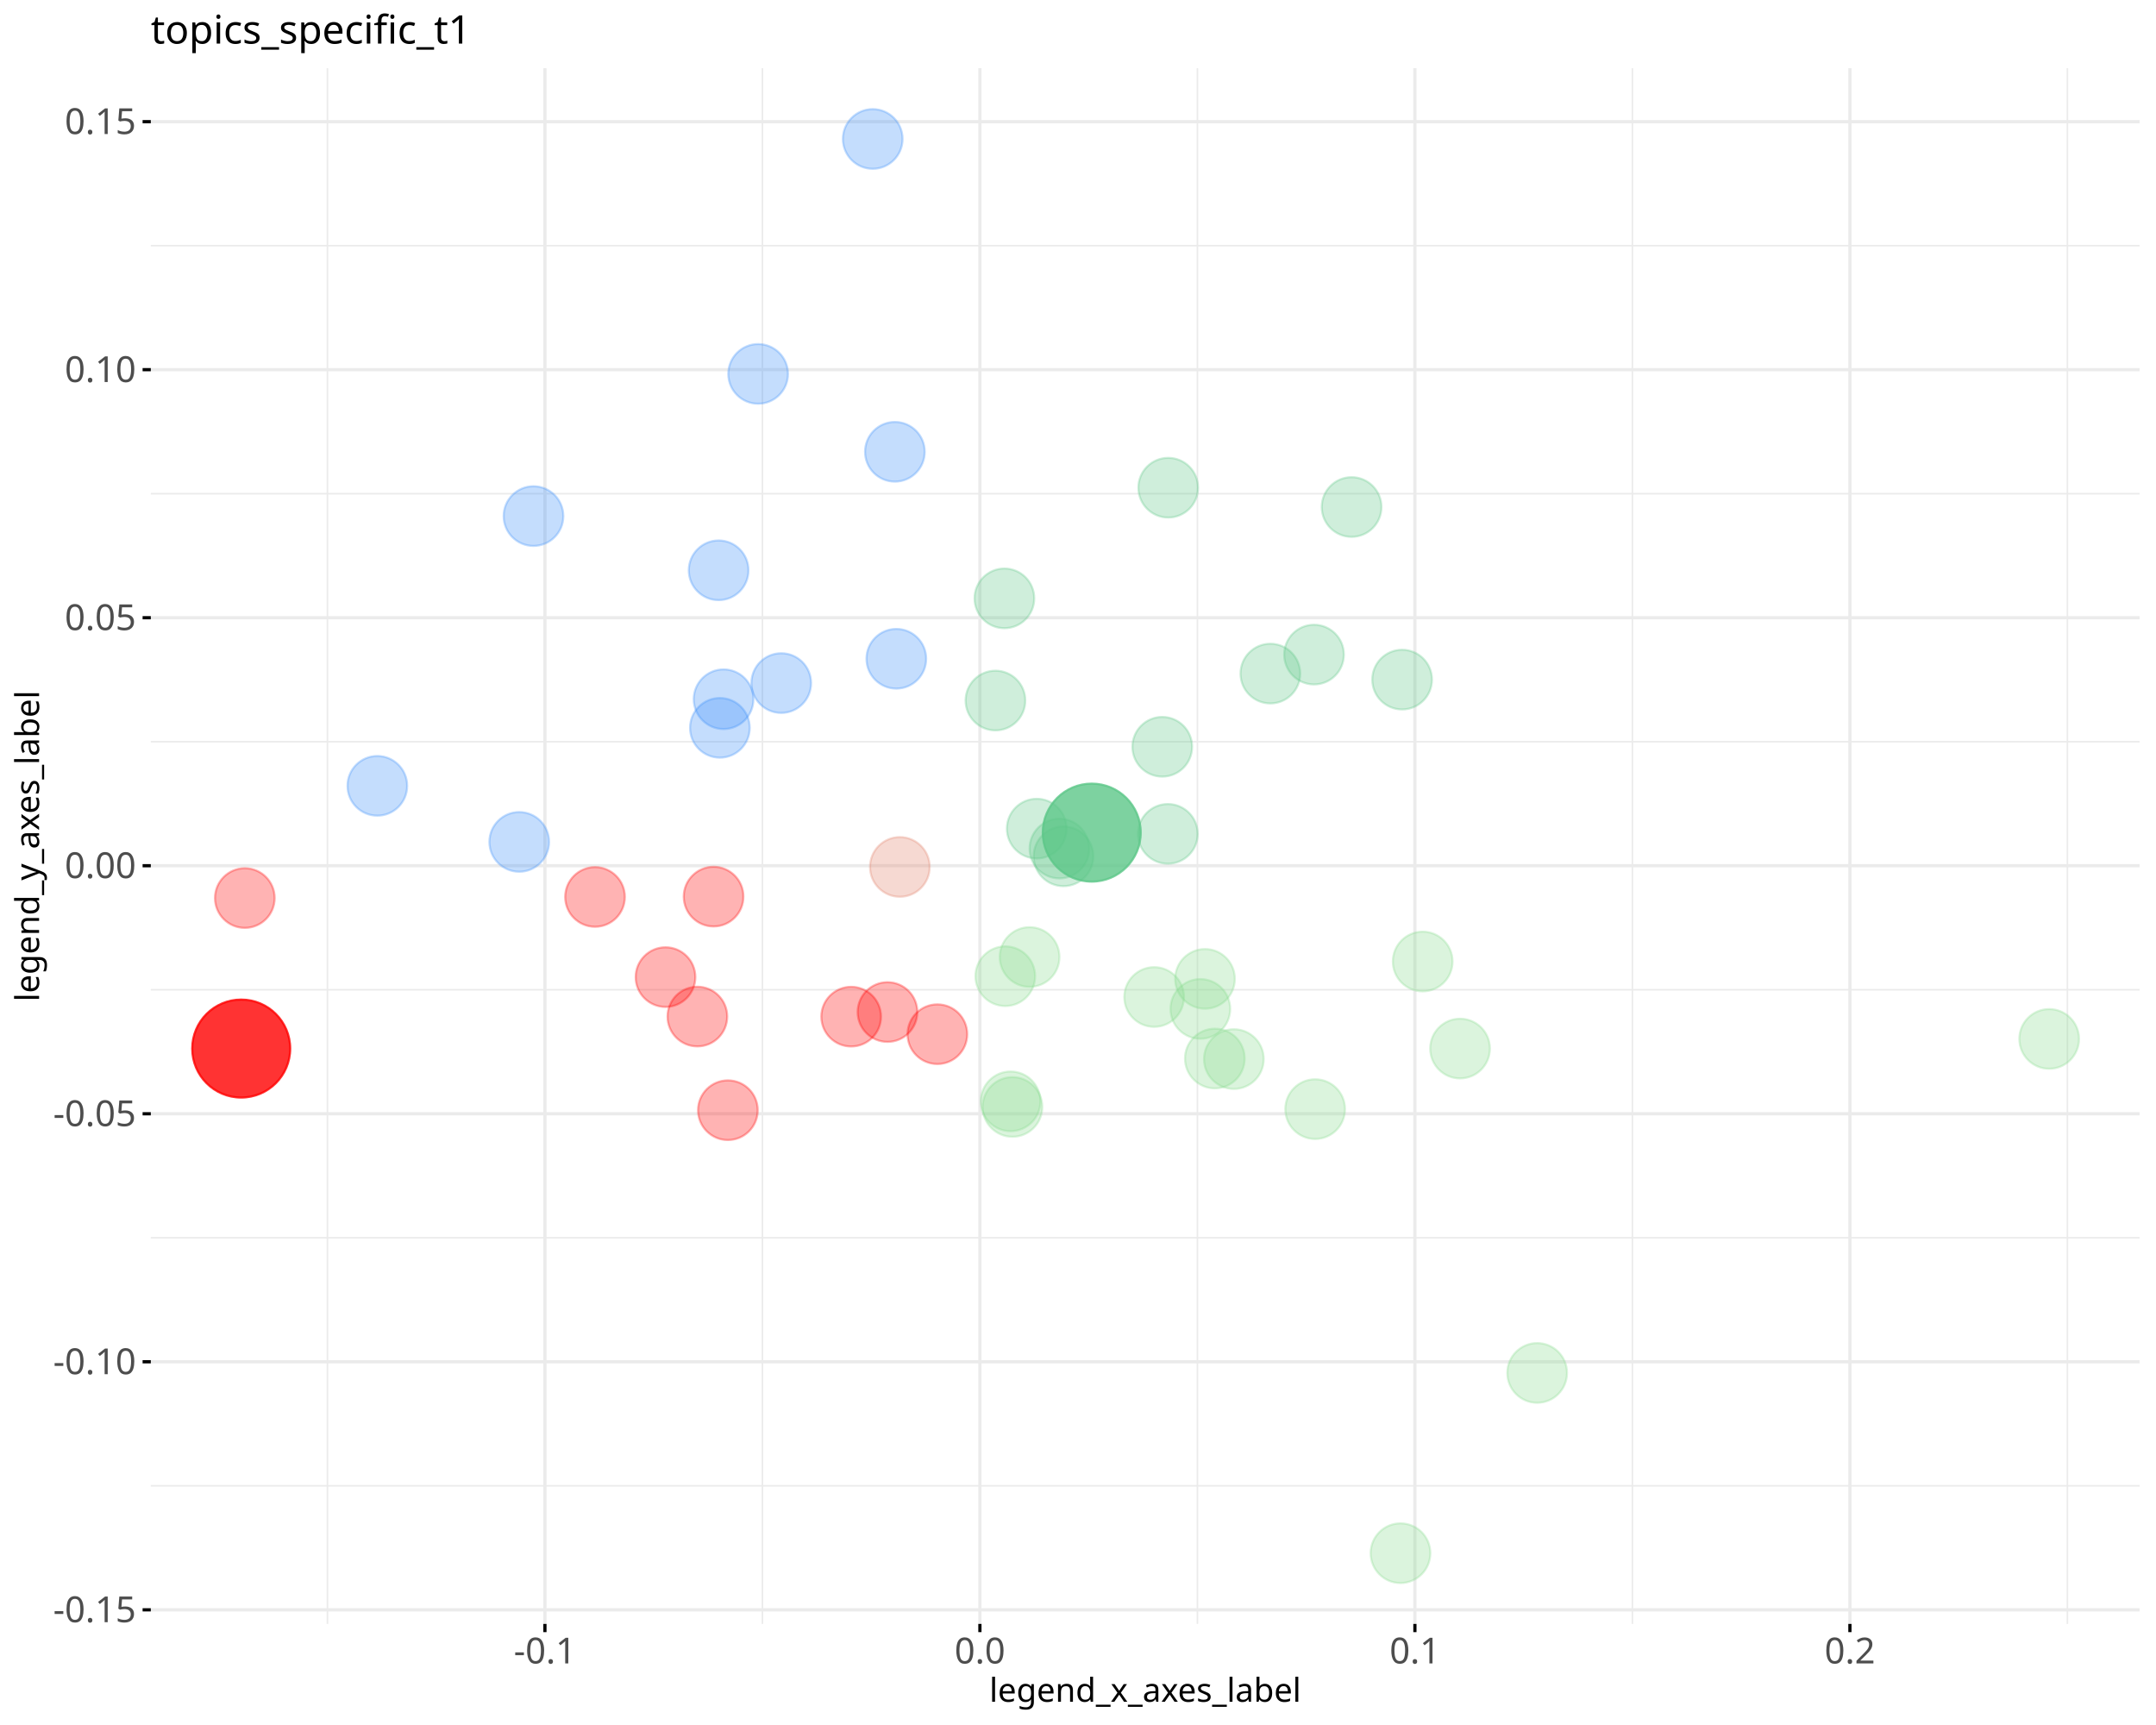
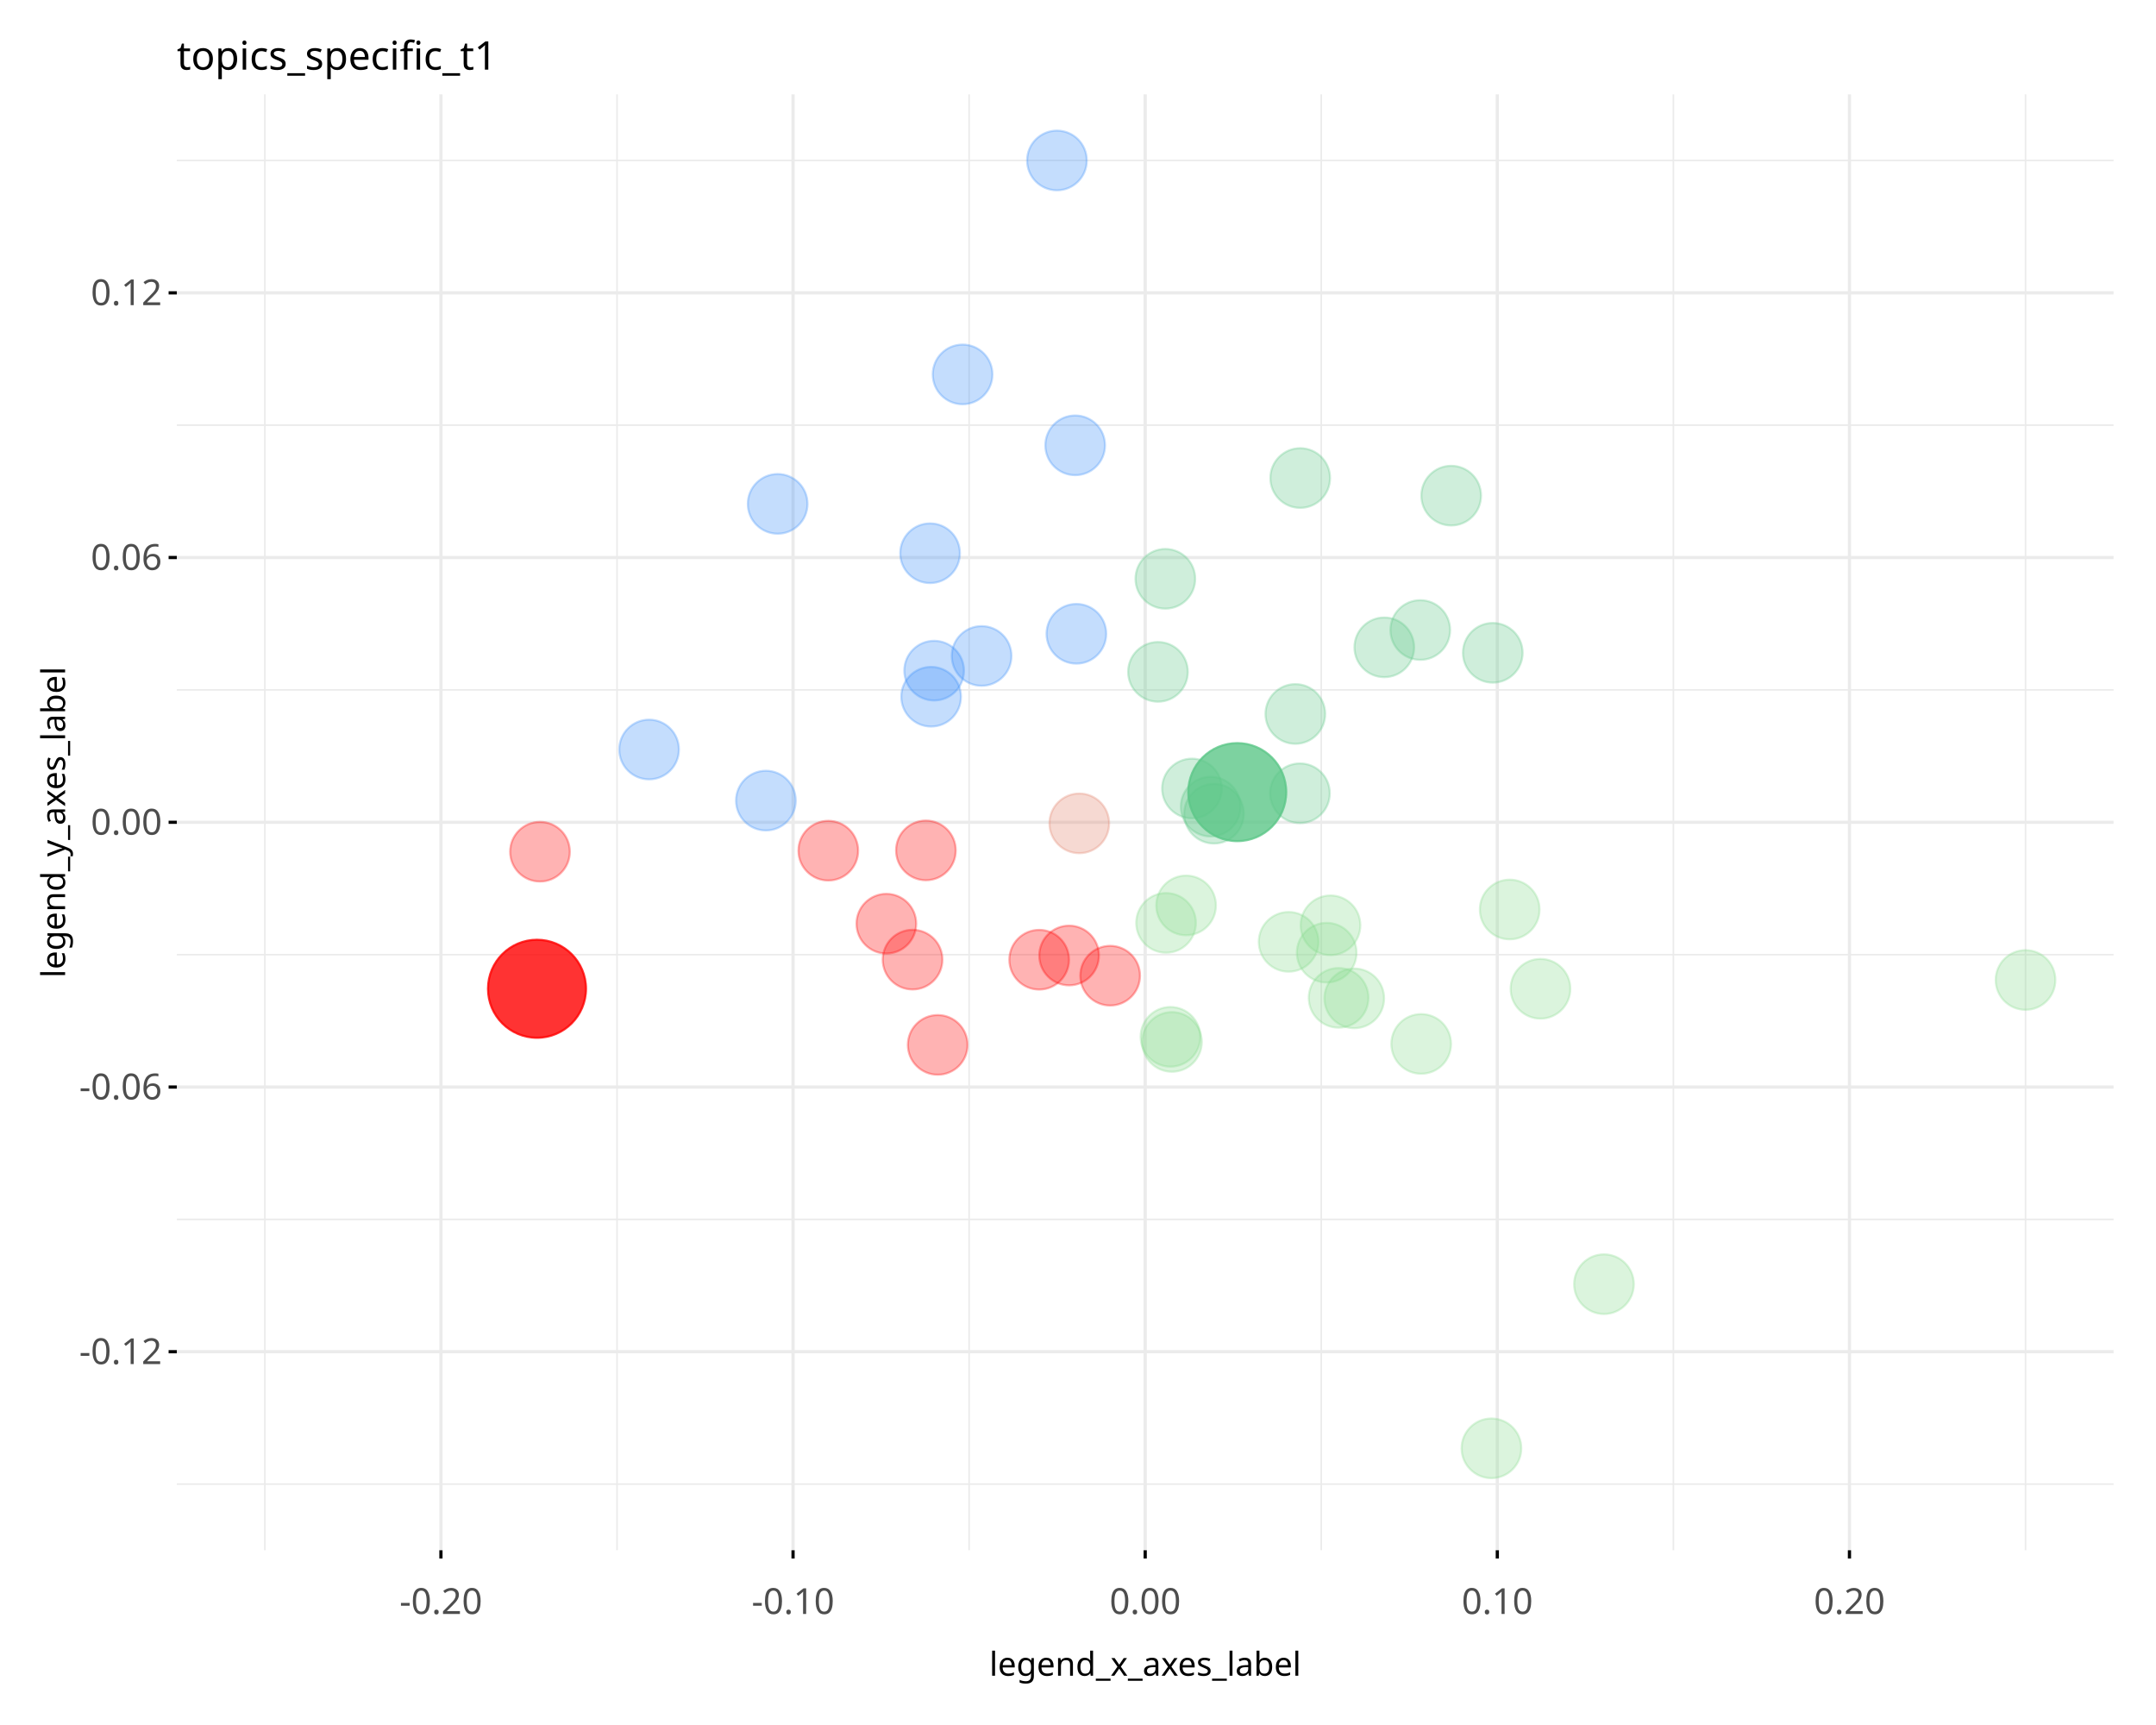
<svg xmlns="http://www.w3.org/2000/svg" class="svglite" data-engine-version="2.0" width="720.00pt" height="576.00pt" viewBox="0 0 720.00 576.00">
  <defs>
    <style type="text/css">
    .svglite line, .svglite polyline, .svglite polygon, .svglite path, .svglite rect, .svglite circle {
      fill: none;
      stroke: #000000;
      stroke-linecap: round;
      stroke-linejoin: round;
      stroke-miterlimit: 10.00;
    }
  </style>
  </defs>
  <rect width="100%" height="100%" style="stroke: none; fill: #FFFFFF;" />
  <defs>
    <clipPath id="cpMC4wMHw3MjAuMDB8MC4wMHw1NzYuMDA=">
      <rect x="0.00" y="0.00" width="720.00" height="576.00" />
    </clipPath>
  </defs>
  <g clip-path="url(#cpMC4wMHw3MjAuMDB8MC4wMHw1NzYuMDA=)">
- </g>
-   <defs>
-     <clipPath id="cpNTAuMzZ8NzE0LjUyfDIyLjc4fDU0Mi4yNQ==">
-       <rect x="50.36" y="22.78" width="664.16" height="519.46" />
-     </clipPath>
-   </defs>
-   <g clip-path="url(#cpNTAuMzZ8NzE0LjUyfDIyLjc4fDU0Mi4yNQ==)">
-     <polyline points="50.36,496.13 714.52,496.13 " style="stroke-width: 0.53; stroke: #EBEBEB; stroke-linecap: butt;" />
-     <polyline points="50.36,413.31 714.52,413.31 " style="stroke-width: 0.53; stroke: #EBEBEB; stroke-linecap: butt;" />
-     <polyline points="50.36,330.49 714.52,330.49 " style="stroke-width: 0.53; stroke: #EBEBEB; stroke-linecap: butt;" />
-     <polyline points="50.36,247.67 714.52,247.67 " style="stroke-width: 0.53; stroke: #EBEBEB; stroke-linecap: butt;" />
-     <polyline points="50.36,164.85 714.52,164.85 " style="stroke-width: 0.53; stroke: #EBEBEB; stroke-linecap: butt;" />
-     <polyline points="50.36,82.03 714.52,82.03 " style="stroke-width: 0.53; stroke: #EBEBEB; stroke-linecap: butt;" />
-     <polyline points="109.35,542.25 109.35,22.78 " style="stroke-width: 0.53; stroke: #EBEBEB; stroke-linecap: butt;" />
-     <polyline points="254.61,542.25 254.61,22.78 " style="stroke-width: 0.53; stroke: #EBEBEB; stroke-linecap: butt;" />
-     <polyline points="399.88,542.25 399.88,22.78 " style="stroke-width: 0.53; stroke: #EBEBEB; stroke-linecap: butt;" />
-     <polyline points="545.14,542.25 545.14,22.78 " style="stroke-width: 0.53; stroke: #EBEBEB; stroke-linecap: butt;" />
-     <polyline points="690.41,542.25 690.41,22.78 " style="stroke-width: 0.53; stroke: #EBEBEB; stroke-linecap: butt;" />
-     <polyline points="50.36,537.54 714.52,537.54 " style="stroke-width: 1.07; stroke: #EBEBEB; stroke-linecap: butt;" />
-     <polyline points="50.36,454.72 714.52,454.72 " style="stroke-width: 1.07; stroke: #EBEBEB; stroke-linecap: butt;" />
-     <polyline points="50.36,371.90 714.52,371.90 " style="stroke-width: 1.07; stroke: #EBEBEB; stroke-linecap: butt;" />
-     <polyline points="50.36,289.08 714.52,289.08 " style="stroke-width: 1.07; stroke: #EBEBEB; stroke-linecap: butt;" />
-     <polyline points="50.36,206.26 714.52,206.26 " style="stroke-width: 1.07; stroke: #EBEBEB; stroke-linecap: butt;" />
-     <polyline points="50.36,123.44 714.52,123.44 " style="stroke-width: 1.07; stroke: #EBEBEB; stroke-linecap: butt;" />
-     <polyline points="50.36,40.62 714.52,40.62 " style="stroke-width: 1.07; stroke: #EBEBEB; stroke-linecap: butt;" />
-     <polyline points="181.98,542.25 181.98,22.78 " style="stroke-width: 1.07; stroke: #EBEBEB; stroke-linecap: butt;" />
-     <polyline points="327.24,542.25 327.24,22.78 " style="stroke-width: 1.07; stroke: #EBEBEB; stroke-linecap: butt;" />
-     <polyline points="472.51,542.25 472.51,22.78 " style="stroke-width: 1.07; stroke: #EBEBEB; stroke-linecap: butt;" />
-     <polyline points="617.78,542.25 617.78,22.78 " style="stroke-width: 1.07; stroke: #EBEBEB; stroke-linecap: butt;" />
-     <circle cx="335.42" cy="199.80" r="9.96" style="stroke-width: 0.71; stroke: #5DC688; stroke-opacity: 0.30; fill: #5DC688; fill-opacity: 0.30;" />
-     <circle cx="240.41" cy="243.03" r="9.96" style="stroke-width: 0.71; stroke: #398CF9; stroke-opacity: 0.30; fill: #398CF9; fill-opacity: 0.30;" />
-     <circle cx="239.99" cy="190.43" r="9.96" style="stroke-width: 0.71; stroke: #398CF9; stroke-opacity: 0.30; fill: #398CF9; fill-opacity: 0.30;" />
-     <circle cx="253.18" cy="124.85" r="9.96" style="stroke-width: 0.71; stroke: #398CF9; stroke-opacity: 0.30; fill: #398CF9; fill-opacity: 0.30;" />
-     <circle cx="438.82" cy="218.58" r="9.96" style="stroke-width: 0.71; stroke: #5DC688; stroke-opacity: 0.30; fill: #5DC688; fill-opacity: 0.30;" />
-     <circle cx="424.24" cy="224.92" r="9.96" style="stroke-width: 0.71; stroke: #5DC688; stroke-opacity: 0.30; fill: #5DC688; fill-opacity: 0.30;" />
-     <circle cx="260.90" cy="228.09" r="9.96" style="stroke-width: 0.71; stroke: #398CF9; stroke-opacity: 0.30; fill: #398CF9; fill-opacity: 0.30;" />
-     <circle cx="296.38" cy="337.93" r="9.96" style="stroke-width: 0.71; stroke: #FF0000; stroke-opacity: 0.30; fill: #FF0000; fill-opacity: 0.30;" />
-     <circle cx="684.33" cy="346.91" r="9.96" style="stroke-width: 0.71; stroke: #85DB8E; stroke-opacity: 0.30; fill: #85DB8E; fill-opacity: 0.30;" />
-     <circle cx="400.86" cy="336.89" r="9.96" style="stroke-width: 0.71; stroke: #85DB8E; stroke-opacity: 0.30; fill: #85DB8E; fill-opacity: 0.30;" />
-     <circle cx="284.25" cy="339.47" r="9.96" style="stroke-width: 0.71; stroke: #FF0000; stroke-opacity: 0.30; fill: #FF0000; fill-opacity: 0.30;" />
-     <circle cx="385.43" cy="332.91" r="9.96" style="stroke-width: 0.71; stroke: #85DB8E; stroke-opacity: 0.30; fill: #85DB8E; fill-opacity: 0.30;" />
-     <circle cx="332.43" cy="233.92" r="9.96" style="stroke-width: 0.71; stroke: #5DC688; stroke-opacity: 0.30; fill: #5DC688; fill-opacity: 0.30;" />
-     <circle cx="402.41" cy="326.86" r="9.96" style="stroke-width: 0.71; stroke: #85DB8E; stroke-opacity: 0.30; fill: #85DB8E; fill-opacity: 0.30;" />
-     <circle cx="173.40" cy="281.12" r="9.96" style="stroke-width: 0.71; stroke: #398CF9; stroke-opacity: 0.30; fill: #398CF9; fill-opacity: 0.30;" />
-     <circle cx="468.24" cy="226.93" r="9.96" style="stroke-width: 0.71; stroke: #5DC688; stroke-opacity: 0.30; fill: #5DC688; fill-opacity: 0.30;" />
-     <circle cx="390.01" cy="278.44" r="9.96" style="stroke-width: 0.71; stroke: #5DC688; stroke-opacity: 0.30; fill: #5DC688; fill-opacity: 0.30;" />
-     <circle cx="300.51" cy="289.48" r="9.96" style="stroke-width: 0.71; stroke: #E07F6A; stroke-opacity: 0.30; fill: #E07F6A; fill-opacity: 0.30;" />
-     <circle cx="222.25" cy="326.27" r="9.96" style="stroke-width: 0.71; stroke: #FF0000; stroke-opacity: 0.30; fill: #FF0000; fill-opacity: 0.30;" />
-     <circle cx="355.15" cy="285.93" r="9.96" style="stroke-width: 0.71; stroke: #5DC688; stroke-opacity: 0.30; fill: #5DC688; fill-opacity: 0.30;" />
-     <circle cx="513.34" cy="458.44" r="9.96" style="stroke-width: 0.71; stroke: #85DB8E; stroke-opacity: 0.30; fill: #85DB8E; fill-opacity: 0.30;" />
-     <circle cx="451.37" cy="169.30" r="9.96" style="stroke-width: 0.71; stroke: #5DC688; stroke-opacity: 0.30; fill: #5DC688; fill-opacity: 0.30;" />
-     <circle cx="243.08" cy="370.71" r="9.96" style="stroke-width: 0.71; stroke: #FF0000; stroke-opacity: 0.30; fill: #FF0000; fill-opacity: 0.30;" />
-     <circle cx="198.71" cy="299.50" r="9.96" style="stroke-width: 0.71; stroke: #FF0000; stroke-opacity: 0.30; fill: #FF0000; fill-opacity: 0.30;" />
-     <circle cx="241.64" cy="233.48" r="9.96" style="stroke-width: 0.71; stroke: #398CF9; stroke-opacity: 0.30; fill: #398CF9; fill-opacity: 0.30;" />
-     <circle cx="353.80" cy="283.35" r="9.96" style="stroke-width: 0.71; stroke: #5DC688; stroke-opacity: 0.30; fill: #5DC688; fill-opacity: 0.30;" />
-     <circle cx="232.89" cy="339.44" r="9.96" style="stroke-width: 0.71; stroke: #FF0000; stroke-opacity: 0.30; fill: #FF0000; fill-opacity: 0.30;" />
-     <circle cx="126.01" cy="262.40" r="9.96" style="stroke-width: 0.71; stroke: #398CF9; stroke-opacity: 0.30; fill: #398CF9; fill-opacity: 0.30;" />
-     <circle cx="475.11" cy="321.06" r="9.96" style="stroke-width: 0.71; stroke: #85DB8E; stroke-opacity: 0.30; fill: #85DB8E; fill-opacity: 0.30;" />
-     <circle cx="390.13" cy="162.85" r="9.96" style="stroke-width: 0.71; stroke: #5DC688; stroke-opacity: 0.30; fill: #5DC688; fill-opacity: 0.30;" />
-     <circle cx="178.16" cy="172.33" r="9.96" style="stroke-width: 0.71; stroke: #398CF9; stroke-opacity: 0.30; fill: #398CF9; fill-opacity: 0.30;" />
-     <circle cx="291.45" cy="46.40" r="9.96" style="stroke-width: 0.71; stroke: #398CF9; stroke-opacity: 0.30; fill: #398CF9; fill-opacity: 0.30;" />
-     <circle cx="335.72" cy="325.96" r="9.96" style="stroke-width: 0.71; stroke: #85DB8E; stroke-opacity: 0.30; fill: #85DB8E; fill-opacity: 0.30;" />
-     <circle cx="313.04" cy="345.33" r="9.96" style="stroke-width: 0.71; stroke: #FF0000; stroke-opacity: 0.30; fill: #FF0000; fill-opacity: 0.30;" />
-     <circle cx="412.05" cy="353.64" r="9.96" style="stroke-width: 0.71; stroke: #85DB8E; stroke-opacity: 0.30; fill: #85DB8E; fill-opacity: 0.30;" />
-     <circle cx="388.14" cy="249.36" r="9.96" style="stroke-width: 0.71; stroke: #5DC688; stroke-opacity: 0.30; fill: #5DC688; fill-opacity: 0.30;" />
-     <circle cx="487.59" cy="350.13" r="9.96" style="stroke-width: 0.71; stroke: #85DB8E; stroke-opacity: 0.30; fill: #85DB8E; fill-opacity: 0.30;" />
-     <circle cx="346.22" cy="276.69" r="9.96" style="stroke-width: 0.71; stroke: #5DC688; stroke-opacity: 0.30; fill: #5DC688; fill-opacity: 0.30;" />
-     <circle cx="405.70" cy="353.45" r="9.96" style="stroke-width: 0.71; stroke: #85DB8E; stroke-opacity: 0.30; fill: #85DB8E; fill-opacity: 0.30;" />
-     <circle cx="81.76" cy="299.87" r="9.96" style="stroke-width: 0.71; stroke: #FF0000; stroke-opacity: 0.30; fill: #FF0000; fill-opacity: 0.30;" />
-     <circle cx="439.20" cy="370.35" r="9.96" style="stroke-width: 0.71; stroke: #85DB8E; stroke-opacity: 0.30; fill: #85DB8E; fill-opacity: 0.30;" />
-     <circle cx="337.49" cy="367.75" r="9.96" style="stroke-width: 0.71; stroke: #85DB8E; stroke-opacity: 0.30; fill: #85DB8E; fill-opacity: 0.30;" />
-     <circle cx="298.85" cy="150.86" r="9.96" style="stroke-width: 0.71; stroke: #398CF9; stroke-opacity: 0.30; fill: #398CF9; fill-opacity: 0.30;" />
-     <circle cx="238.30" cy="299.39" r="9.96" style="stroke-width: 0.71; stroke: #FF0000; stroke-opacity: 0.30; fill: #FF0000; fill-opacity: 0.30;" />
-     <circle cx="338.11" cy="369.62" r="9.96" style="stroke-width: 0.71; stroke: #85DB8E; stroke-opacity: 0.30; fill: #85DB8E; fill-opacity: 0.30;" />
-     <circle cx="467.70" cy="518.63" r="9.96" style="stroke-width: 0.71; stroke: #85DB8E; stroke-opacity: 0.30; fill: #85DB8E; fill-opacity: 0.30;" />
-     <circle cx="299.33" cy="219.97" r="9.96" style="stroke-width: 0.71; stroke: #398CF9; stroke-opacity: 0.30; fill: #398CF9; fill-opacity: 0.30;" />
-     <circle cx="343.84" cy="319.56" r="9.96" style="stroke-width: 0.71; stroke: #85DB8E; stroke-opacity: 0.30; fill: #85DB8E; fill-opacity: 0.30;" />
-     <circle cx="364.59" cy="278.02" r="16.36" style="stroke-width: 0.71; stroke: #5DC688; stroke-opacity: 0.80; fill: #5DC688; fill-opacity: 0.80;" />
-     <circle cx="80.55" cy="350.13" r="16.36" style="stroke-width: 0.71; stroke: #FF0000; stroke-opacity: 0.80; fill: #FF0000; fill-opacity: 0.80;" />
-   </g>
-   <g clip-path="url(#cpMC4wMHw3MjAuMDB8MC4wMHw1NzYuMDA=)">
-     <text x="45.43" y="541.67" text-anchor="end" style="font-size: 12.00px; fill: #4D4D4D; font-family: sans;" textLength="27.35px" lengthAdjust="spacingAndGlyphs">-0.15</text>
-     <text x="45.43" y="458.85" text-anchor="end" style="font-size: 12.00px; fill: #4D4D4D; font-family: sans;" textLength="27.35px" lengthAdjust="spacingAndGlyphs">-0.10</text>
-     <text x="45.43" y="376.03" text-anchor="end" style="font-size: 12.00px; fill: #4D4D4D; font-family: sans;" textLength="27.35px" lengthAdjust="spacingAndGlyphs">-0.05</text>
-     <text x="45.43" y="293.21" text-anchor="end" style="font-size: 12.00px; fill: #4D4D4D; font-family: sans;" textLength="23.36px" lengthAdjust="spacingAndGlyphs">0.00</text>
-     <text x="45.43" y="210.39" text-anchor="end" style="font-size: 12.00px; fill: #4D4D4D; font-family: sans;" textLength="23.36px" lengthAdjust="spacingAndGlyphs">0.05</text>
-     <text x="45.43" y="127.57" text-anchor="end" style="font-size: 12.00px; fill: #4D4D4D; font-family: sans;" textLength="23.36px" lengthAdjust="spacingAndGlyphs">0.10</text>
-     <text x="45.43" y="44.75" text-anchor="end" style="font-size: 12.00px; fill: #4D4D4D; font-family: sans;" textLength="23.36px" lengthAdjust="spacingAndGlyphs">0.15</text>
-     <polyline points="47.62,537.54 50.36,537.54 " style="stroke-width: 1.07; stroke-linecap: butt;" />
-     <polyline points="47.62,454.72 50.36,454.72 " style="stroke-width: 1.07; stroke-linecap: butt;" />
-     <polyline points="47.62,371.90 50.36,371.90 " style="stroke-width: 1.07; stroke-linecap: butt;" />
-     <polyline points="47.62,289.08 50.36,289.08 " style="stroke-width: 1.07; stroke-linecap: butt;" />
-     <polyline points="47.62,206.26 50.36,206.26 " style="stroke-width: 1.07; stroke-linecap: butt;" />
-     <polyline points="47.62,123.44 50.36,123.44 " style="stroke-width: 1.07; stroke-linecap: butt;" />
-     <polyline points="47.62,40.62 50.36,40.62 " style="stroke-width: 1.07; stroke-linecap: butt;" />
-     <polyline points="181.98,544.99 181.98,542.25 " style="stroke-width: 1.07; stroke-linecap: butt;" />
-     <polyline points="327.24,544.99 327.24,542.25 " style="stroke-width: 1.07; stroke-linecap: butt;" />
-     <polyline points="472.51,544.99 472.51,542.25 " style="stroke-width: 1.07; stroke-linecap: butt;" />
-     <polyline points="617.78,544.99 617.78,542.25 " style="stroke-width: 1.07; stroke-linecap: butt;" />
-     <text x="181.98" y="555.44" text-anchor="middle" style="font-size: 12.00px; fill: #4D4D4D; font-family: sans;" textLength="20.68px" lengthAdjust="spacingAndGlyphs">-0.1</text>
-     <text x="327.24" y="555.44" text-anchor="middle" style="font-size: 12.00px; fill: #4D4D4D; font-family: sans;" textLength="16.68px" lengthAdjust="spacingAndGlyphs">0.0</text>
-     <text x="472.51" y="555.44" text-anchor="middle" style="font-size: 12.00px; fill: #4D4D4D; font-family: sans;" textLength="16.68px" lengthAdjust="spacingAndGlyphs">0.1</text>
-     <text x="617.78" y="555.44" text-anchor="middle" style="font-size: 12.00px; fill: #4D4D4D; font-family: sans;" textLength="16.68px" lengthAdjust="spacingAndGlyphs">0.2</text>
-     <text x="382.44" y="568.24" text-anchor="middle" style="font-size: 11.00px; font-family: sans;" textLength="103.38px" lengthAdjust="spacingAndGlyphs">legend_x_axes_label</text>
-     <text transform="translate(13.05,282.51) rotate(-90)" text-anchor="middle" style="font-size: 11.00px; font-family: sans;" textLength="103.38px" lengthAdjust="spacingAndGlyphs">legend_y_axes_label</text>
-     <text x="50.36" y="14.56" style="font-size: 13.20px; font-family: sans;" textLength="104.21px" lengthAdjust="spacingAndGlyphs">topics_specific_t1</text>
+     <polyline points="59.05,495.56 705.83,495.56 " style="stroke-width: 0.53; stroke: #EBEBEB; stroke-linecap: butt;" />
+     <polyline points="59.05,407.17 705.83,407.17 " style="stroke-width: 0.53; stroke: #EBEBEB; stroke-linecap: butt;" />
+     <polyline points="59.05,318.77 705.83,318.77 " style="stroke-width: 0.53; stroke: #EBEBEB; stroke-linecap: butt;" />
+     <polyline points="59.05,230.37 705.83,230.37 " style="stroke-width: 0.53; stroke: #EBEBEB; stroke-linecap: butt;" />
+     <polyline points="59.05,141.97 705.83,141.97 " style="stroke-width: 0.53; stroke: #EBEBEB; stroke-linecap: butt;" />
+     <polyline points="59.05,53.58 705.83,53.58 " style="stroke-width: 0.53; stroke: #EBEBEB; stroke-linecap: butt;" />
+     <polyline points="88.45,517.66 88.45,31.48 " style="stroke-width: 0.53; stroke: #EBEBEB; stroke-linecap: butt;" />
+     <polyline points="206.05,517.66 206.05,31.48 " style="stroke-width: 0.53; stroke: #EBEBEB; stroke-linecap: butt;" />
+     <polyline points="323.64,517.66 323.64,31.48 " style="stroke-width: 0.53; stroke: #EBEBEB; stroke-linecap: butt;" />
+     <polyline points="441.24,517.66 441.24,31.48 " style="stroke-width: 0.53; stroke: #EBEBEB; stroke-linecap: butt;" />
+     <polyline points="558.83,517.66 558.83,31.48 " style="stroke-width: 0.53; stroke: #EBEBEB; stroke-linecap: butt;" />
+     <polyline points="676.43,517.66 676.43,31.48 " style="stroke-width: 0.53; stroke: #EBEBEB; stroke-linecap: butt;" />
+     <polyline points="59.05,451.36 705.83,451.36 " style="stroke-width: 1.07; stroke: #EBEBEB; stroke-linecap: butt;" />
+     <polyline points="59.05,362.97 705.83,362.97 " style="stroke-width: 1.07; stroke: #EBEBEB; stroke-linecap: butt;" />
+     <polyline points="59.05,274.57 705.83,274.57 " style="stroke-width: 1.07; stroke: #EBEBEB; stroke-linecap: butt;" />
+     <polyline points="59.05,186.17 705.83,186.17 " style="stroke-width: 1.07; stroke: #EBEBEB; stroke-linecap: butt;" />
+     <polyline points="59.05,97.78 705.83,97.78 " style="stroke-width: 1.07; stroke: #EBEBEB; stroke-linecap: butt;" />
+     <polyline points="147.25,517.66 147.25,31.48 " style="stroke-width: 1.07; stroke: #EBEBEB; stroke-linecap: butt;" />
+     <polyline points="264.84,517.66 264.84,31.48 " style="stroke-width: 1.07; stroke: #EBEBEB; stroke-linecap: butt;" />
+     <polyline points="382.44,517.66 382.44,31.48 " style="stroke-width: 1.07; stroke: #EBEBEB; stroke-linecap: butt;" />
+     <polyline points="500.03,517.66 500.03,31.48 " style="stroke-width: 1.07; stroke: #EBEBEB; stroke-linecap: butt;" />
+     <polyline points="617.63,517.66 617.63,31.48 " style="stroke-width: 1.07; stroke: #EBEBEB; stroke-linecap: butt;" />
+     <circle cx="389.17" cy="193.27" r="9.96" style="stroke-width: 0.71; stroke: #5DC688; stroke-opacity: 0.30; fill: #5DC688; fill-opacity: 0.30;" />
+     <circle cx="310.95" cy="232.64" r="9.96" style="stroke-width: 0.71; stroke: #398CF9; stroke-opacity: 0.30; fill: #398CF9; fill-opacity: 0.30;" />
+     <circle cx="310.60" cy="184.73" r="9.96" style="stroke-width: 0.71; stroke: #398CF9; stroke-opacity: 0.30; fill: #398CF9; fill-opacity: 0.30;" />
+     <circle cx="321.46" cy="125.02" r="9.96" style="stroke-width: 0.71; stroke: #398CF9; stroke-opacity: 0.30; fill: #398CF9; fill-opacity: 0.30;" />
+     <circle cx="474.30" cy="210.37" r="9.96" style="stroke-width: 0.71; stroke: #5DC688; stroke-opacity: 0.30; fill: #5DC688; fill-opacity: 0.30;" />
+     <circle cx="462.29" cy="216.15" r="9.96" style="stroke-width: 0.71; stroke: #5DC688; stroke-opacity: 0.30; fill: #5DC688; fill-opacity: 0.30;" />
+     <circle cx="327.81" cy="219.03" r="9.96" style="stroke-width: 0.71; stroke: #398CF9; stroke-opacity: 0.30; fill: #398CF9; fill-opacity: 0.30;" />
+     <circle cx="357.03" cy="319.05" r="9.96" style="stroke-width: 0.71; stroke: #FF0000; stroke-opacity: 0.30; fill: #FF0000; fill-opacity: 0.30;" />
+     <circle cx="676.43" cy="327.23" r="9.96" style="stroke-width: 0.71; stroke: #85DB8E; stroke-opacity: 0.30; fill: #85DB8E; fill-opacity: 0.30;" />
+     <circle cx="443.05" cy="318.11" r="9.96" style="stroke-width: 0.71; stroke: #85DB8E; stroke-opacity: 0.30; fill: #85DB8E; fill-opacity: 0.30;" />
+     <circle cx="347.04" cy="320.46" r="9.96" style="stroke-width: 0.71; stroke: #FF0000; stroke-opacity: 0.30; fill: #FF0000; fill-opacity: 0.30;" />
+     <circle cx="430.34" cy="314.49" r="9.96" style="stroke-width: 0.71; stroke: #85DB8E; stroke-opacity: 0.30; fill: #85DB8E; fill-opacity: 0.30;" />
+     <circle cx="386.71" cy="224.34" r="9.96" style="stroke-width: 0.71; stroke: #5DC688; stroke-opacity: 0.30; fill: #5DC688; fill-opacity: 0.30;" />
+     <circle cx="444.32" cy="308.97" r="9.96" style="stroke-width: 0.71; stroke: #85DB8E; stroke-opacity: 0.30; fill: #85DB8E; fill-opacity: 0.30;" />
+     <circle cx="255.77" cy="267.33" r="9.96" style="stroke-width: 0.71; stroke: #398CF9; stroke-opacity: 0.30; fill: #398CF9; fill-opacity: 0.30;" />
+     <circle cx="498.52" cy="217.98" r="9.96" style="stroke-width: 0.71; stroke: #5DC688; stroke-opacity: 0.30; fill: #5DC688; fill-opacity: 0.30;" />
+     <circle cx="434.12" cy="264.88" r="9.96" style="stroke-width: 0.71; stroke: #5DC688; stroke-opacity: 0.30; fill: #5DC688; fill-opacity: 0.30;" />
+     <circle cx="360.43" cy="274.93" r="9.96" style="stroke-width: 0.71; stroke: #E07F6A; stroke-opacity: 0.30; fill: #E07F6A; fill-opacity: 0.30;" />
+     <circle cx="296.00" cy="308.43" r="9.96" style="stroke-width: 0.71; stroke: #FF0000; stroke-opacity: 0.30; fill: #FF0000; fill-opacity: 0.30;" />
+     <circle cx="405.41" cy="271.70" r="9.96" style="stroke-width: 0.71; stroke: #5DC688; stroke-opacity: 0.30; fill: #5DC688; fill-opacity: 0.30;" />
+     <circle cx="535.65" cy="428.80" r="9.96" style="stroke-width: 0.71; stroke: #85DB8E; stroke-opacity: 0.30; fill: #85DB8E; fill-opacity: 0.30;" />
+     <circle cx="484.63" cy="165.50" r="9.96" style="stroke-width: 0.71; stroke: #5DC688; stroke-opacity: 0.30; fill: #5DC688; fill-opacity: 0.30;" />
+     <circle cx="313.15" cy="348.90" r="9.96" style="stroke-width: 0.71; stroke: #FF0000; stroke-opacity: 0.30; fill: #FF0000; fill-opacity: 0.30;" />
+     <circle cx="276.61" cy="284.05" r="9.96" style="stroke-width: 0.71; stroke: #FF0000; stroke-opacity: 0.30; fill: #FF0000; fill-opacity: 0.30;" />
+     <circle cx="311.96" cy="223.94" r="9.96" style="stroke-width: 0.71; stroke: #398CF9; stroke-opacity: 0.30; fill: #398CF9; fill-opacity: 0.30;" />
+     <circle cx="404.31" cy="269.35" r="9.96" style="stroke-width: 0.71; stroke: #5DC688; stroke-opacity: 0.30; fill: #5DC688; fill-opacity: 0.30;" />
+     <circle cx="304.75" cy="320.43" r="9.96" style="stroke-width: 0.71; stroke: #FF0000; stroke-opacity: 0.30; fill: #FF0000; fill-opacity: 0.30;" />
+     <circle cx="216.76" cy="250.27" r="9.96" style="stroke-width: 0.71; stroke: #398CF9; stroke-opacity: 0.30; fill: #398CF9; fill-opacity: 0.30;" />
+     <circle cx="504.17" cy="303.69" r="9.96" style="stroke-width: 0.71; stroke: #85DB8E; stroke-opacity: 0.30; fill: #85DB8E; fill-opacity: 0.30;" />
+     <circle cx="434.21" cy="159.62" r="9.96" style="stroke-width: 0.71; stroke: #5DC688; stroke-opacity: 0.30; fill: #5DC688; fill-opacity: 0.30;" />
+     <circle cx="259.70" cy="168.25" r="9.96" style="stroke-width: 0.71; stroke: #398CF9; stroke-opacity: 0.30; fill: #398CF9; fill-opacity: 0.30;" />
+     <circle cx="352.97" cy="53.58" r="9.96" style="stroke-width: 0.71; stroke: #398CF9; stroke-opacity: 0.30; fill: #398CF9; fill-opacity: 0.30;" />
+     <circle cx="389.41" cy="308.16" r="9.96" style="stroke-width: 0.71; stroke: #85DB8E; stroke-opacity: 0.30; fill: #85DB8E; fill-opacity: 0.30;" />
+     <circle cx="370.74" cy="325.79" r="9.96" style="stroke-width: 0.71; stroke: #FF0000; stroke-opacity: 0.30; fill: #FF0000; fill-opacity: 0.30;" />
+     <circle cx="452.26" cy="333.36" r="9.96" style="stroke-width: 0.71; stroke: #85DB8E; stroke-opacity: 0.30; fill: #85DB8E; fill-opacity: 0.30;" />
+     <circle cx="432.58" cy="238.40" r="9.96" style="stroke-width: 0.71; stroke: #5DC688; stroke-opacity: 0.30; fill: #5DC688; fill-opacity: 0.30;" />
+     <circle cx="514.45" cy="330.17" r="9.96" style="stroke-width: 0.71; stroke: #85DB8E; stroke-opacity: 0.30; fill: #85DB8E; fill-opacity: 0.30;" />
+     <circle cx="398.06" cy="263.29" r="9.96" style="stroke-width: 0.71; stroke: #5DC688; stroke-opacity: 0.30; fill: #5DC688; fill-opacity: 0.30;" />
+     <circle cx="447.03" cy="333.19" r="9.96" style="stroke-width: 0.71; stroke: #85DB8E; stroke-opacity: 0.30; fill: #85DB8E; fill-opacity: 0.30;" />
+     <circle cx="180.33" cy="284.39" r="9.96" style="stroke-width: 0.71; stroke: #FF0000; stroke-opacity: 0.30; fill: #FF0000; fill-opacity: 0.30;" />
+     <circle cx="474.61" cy="348.58" r="9.96" style="stroke-width: 0.71; stroke: #85DB8E; stroke-opacity: 0.30; fill: #85DB8E; fill-opacity: 0.30;" />
+     <circle cx="390.88" cy="346.21" r="9.96" style="stroke-width: 0.71; stroke: #85DB8E; stroke-opacity: 0.30; fill: #85DB8E; fill-opacity: 0.30;" />
+     <circle cx="359.06" cy="148.70" r="9.96" style="stroke-width: 0.71; stroke: #398CF9; stroke-opacity: 0.30; fill: #398CF9; fill-opacity: 0.30;" />
+     <circle cx="309.21" cy="283.96" r="9.96" style="stroke-width: 0.71; stroke: #FF0000; stroke-opacity: 0.30; fill: #FF0000; fill-opacity: 0.30;" />
+     <circle cx="391.38" cy="347.91" r="9.96" style="stroke-width: 0.71; stroke: #85DB8E; stroke-opacity: 0.30; fill: #85DB8E; fill-opacity: 0.30;" />
+     <circle cx="498.07" cy="483.61" r="9.96" style="stroke-width: 0.71; stroke: #85DB8E; stroke-opacity: 0.30; fill: #85DB8E; fill-opacity: 0.30;" />
+     <circle cx="359.46" cy="211.63" r="9.96" style="stroke-width: 0.71; stroke: #398CF9; stroke-opacity: 0.30; fill: #398CF9; fill-opacity: 0.30;" />
+     <circle cx="396.10" cy="302.33" r="9.96" style="stroke-width: 0.71; stroke: #85DB8E; stroke-opacity: 0.30; fill: #85DB8E; fill-opacity: 0.30;" />
+     <circle cx="413.18" cy="264.50" r="16.36" style="stroke-width: 0.71; stroke: #5DC688; stroke-opacity: 0.80; fill: #5DC688; fill-opacity: 0.80;" />
+     <circle cx="179.33" cy="330.16" r="16.36" style="stroke-width: 0.71; stroke: #FF0000; stroke-opacity: 0.80; fill: #FF0000; fill-opacity: 0.80;" />
+     <text x="54.12" y="455.49" text-anchor="end" style="font-size: 12.00px; fill: #4D4D4D; font-family: sans;" textLength="27.35px" lengthAdjust="spacingAndGlyphs">-0.12</text>
+     <text x="54.12" y="367.10" text-anchor="end" style="font-size: 12.00px; fill: #4D4D4D; font-family: sans;" textLength="27.35px" lengthAdjust="spacingAndGlyphs">-0.06</text>
+     <text x="54.12" y="278.70" text-anchor="end" style="font-size: 12.00px; fill: #4D4D4D; font-family: sans;" textLength="23.36px" lengthAdjust="spacingAndGlyphs">0.00</text>
+     <text x="54.12" y="190.30" text-anchor="end" style="font-size: 12.00px; fill: #4D4D4D; font-family: sans;" textLength="23.36px" lengthAdjust="spacingAndGlyphs">0.06</text>
+     <text x="54.12" y="101.90" text-anchor="end" style="font-size: 12.00px; fill: #4D4D4D; font-family: sans;" textLength="23.36px" lengthAdjust="spacingAndGlyphs">0.12</text>
+     <polyline points="56.31,451.36 59.05,451.36 " style="stroke-width: 1.07; stroke-linecap: butt;" />
+     <polyline points="56.31,362.97 59.05,362.97 " style="stroke-width: 1.07; stroke-linecap: butt;" />
+     <polyline points="56.31,274.57 59.05,274.57 " style="stroke-width: 1.07; stroke-linecap: butt;" />
+     <polyline points="56.31,186.17 59.05,186.17 " style="stroke-width: 1.07; stroke-linecap: butt;" />
+     <polyline points="56.31,97.78 59.05,97.78 " style="stroke-width: 1.07; stroke-linecap: butt;" />
+     <polyline points="147.25,520.40 147.25,517.66 " style="stroke-width: 1.07; stroke-linecap: butt;" />
+     <polyline points="264.84,520.40 264.84,517.66 " style="stroke-width: 1.07; stroke-linecap: butt;" />
+     <polyline points="382.44,520.40 382.44,517.66 " style="stroke-width: 1.07; stroke-linecap: butt;" />
+     <polyline points="500.03,520.40 500.03,517.66 " style="stroke-width: 1.07; stroke-linecap: butt;" />
+     <polyline points="617.63,520.40 617.63,517.66 " style="stroke-width: 1.07; stroke-linecap: butt;" />
+     <text x="147.25" y="538.92" text-anchor="middle" style="font-size: 12.00px; fill: #4D4D4D; font-family: sans;" textLength="27.35px" lengthAdjust="spacingAndGlyphs">-0.20</text>
+     <text x="264.84" y="538.92" text-anchor="middle" style="font-size: 12.00px; fill: #4D4D4D; font-family: sans;" textLength="27.35px" lengthAdjust="spacingAndGlyphs">-0.10</text>
+     <text x="382.44" y="538.92" text-anchor="middle" style="font-size: 12.00px; fill: #4D4D4D; font-family: sans;" textLength="23.36px" lengthAdjust="spacingAndGlyphs">0.00</text>
+     <text x="500.03" y="538.92" text-anchor="middle" style="font-size: 12.00px; fill: #4D4D4D; font-family: sans;" textLength="23.36px" lengthAdjust="spacingAndGlyphs">0.10</text>
+     <text x="617.63" y="538.92" text-anchor="middle" style="font-size: 12.00px; fill: #4D4D4D; font-family: sans;" textLength="23.36px" lengthAdjust="spacingAndGlyphs">0.20</text>
+     <text x="382.44" y="559.54" text-anchor="middle" style="font-size: 11.00px; font-family: sans;" textLength="103.38px" lengthAdjust="spacingAndGlyphs">legend_x_axes_label</text>
+     <text transform="translate(21.74,274.57) rotate(-90)" text-anchor="middle" style="font-size: 11.00px; font-family: sans;" textLength="103.38px" lengthAdjust="spacingAndGlyphs">legend_y_axes_label</text>
+     <text x="59.05" y="23.26" style="font-size: 13.20px; font-family: sans;" textLength="104.21px" lengthAdjust="spacingAndGlyphs">topics_specific_t1</text>
  </g>
</svg>
